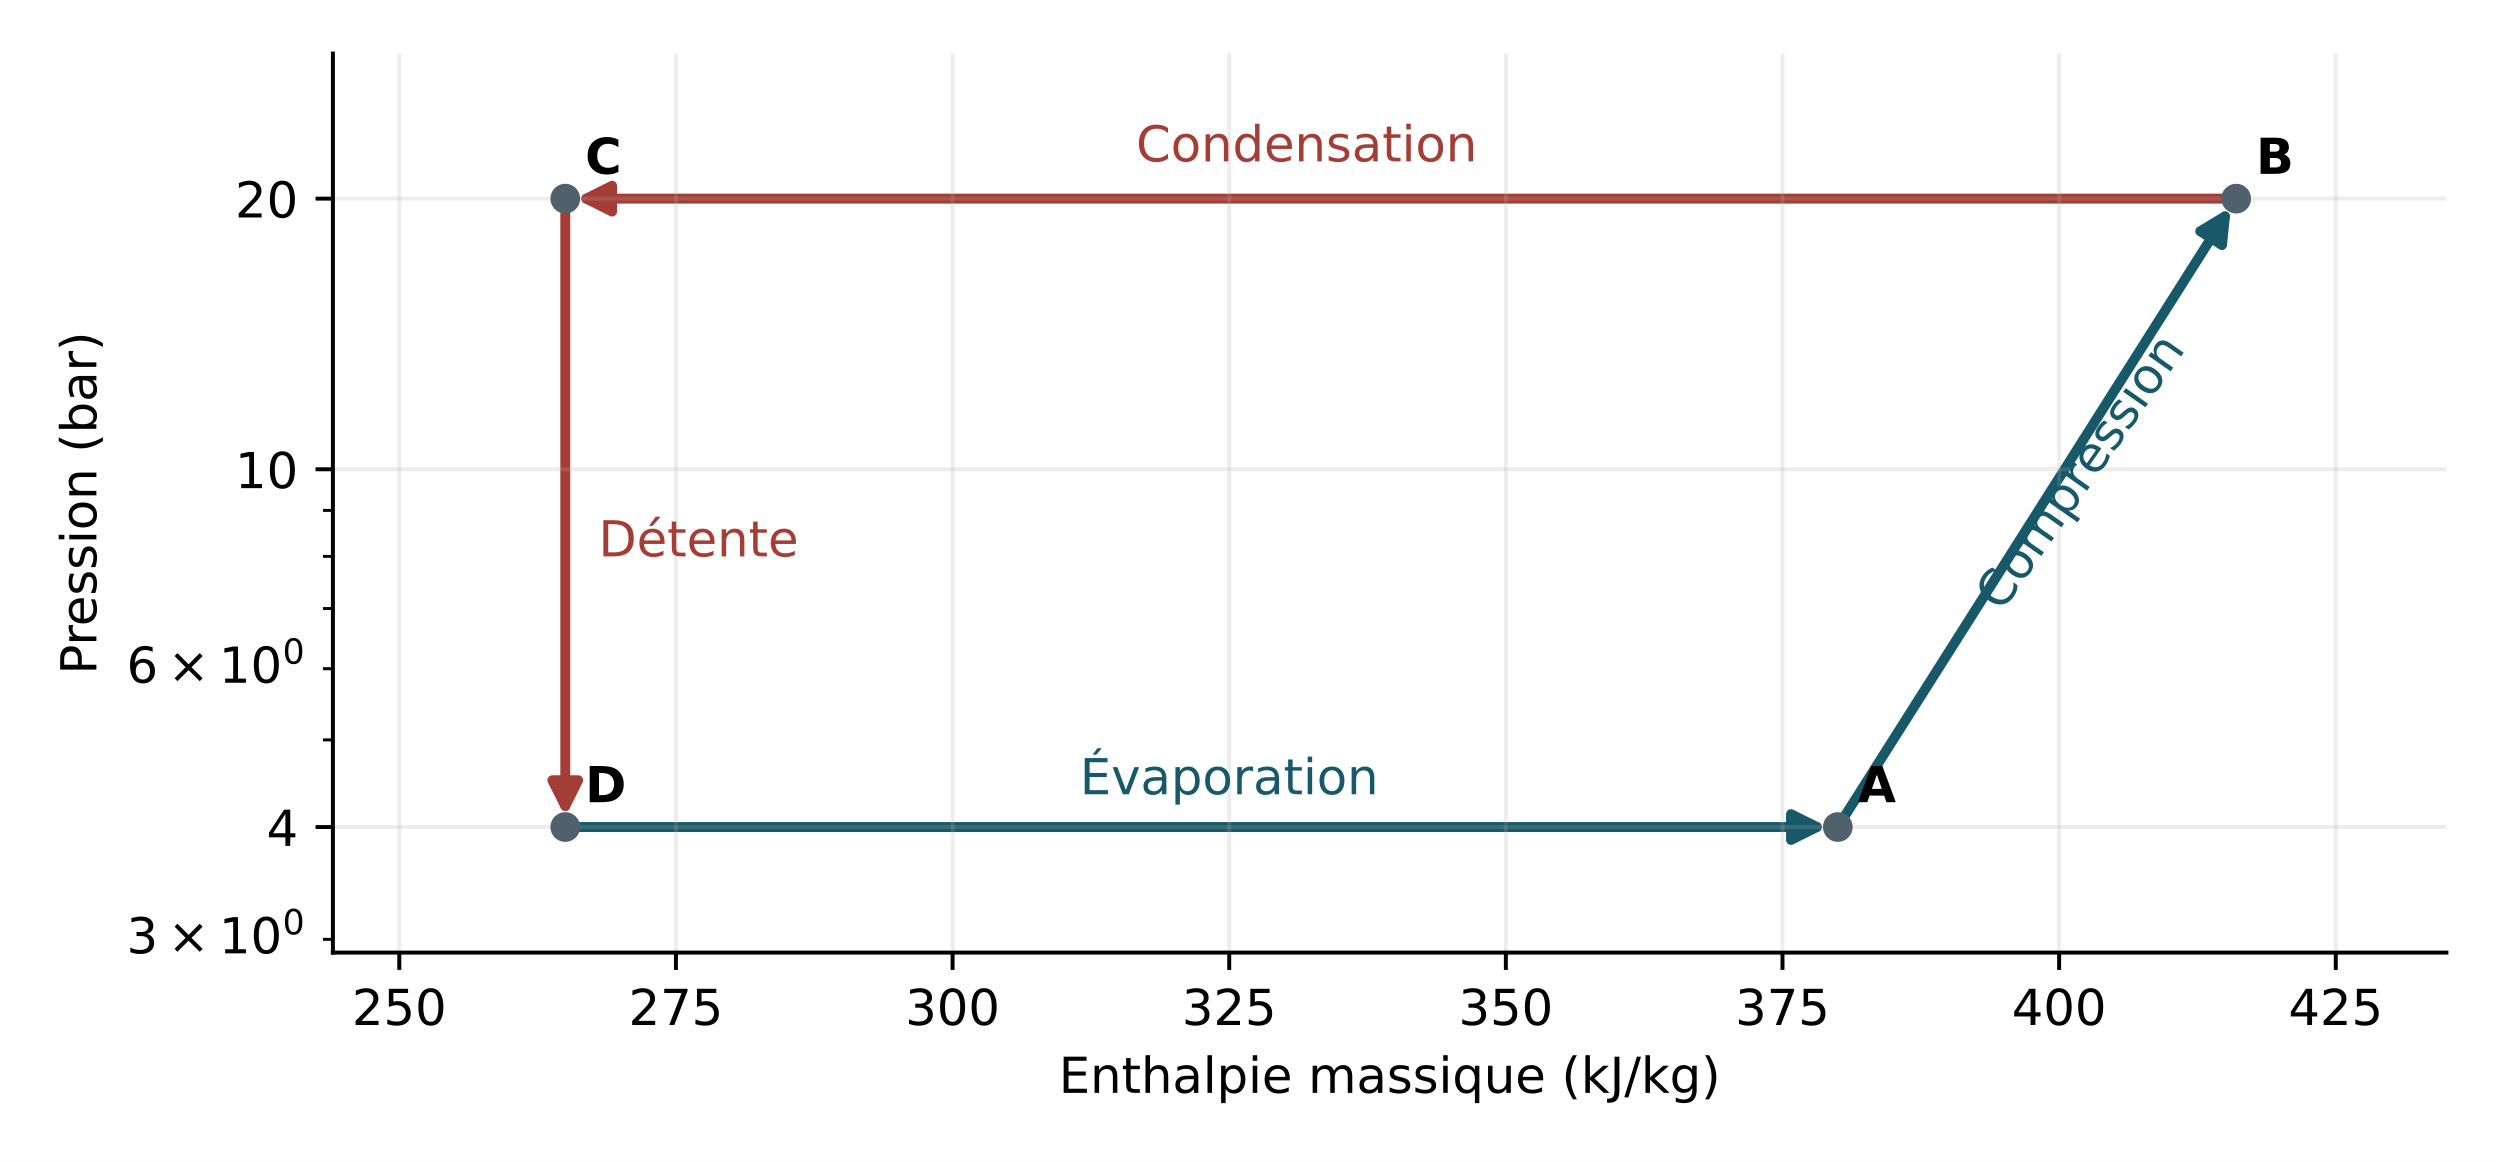
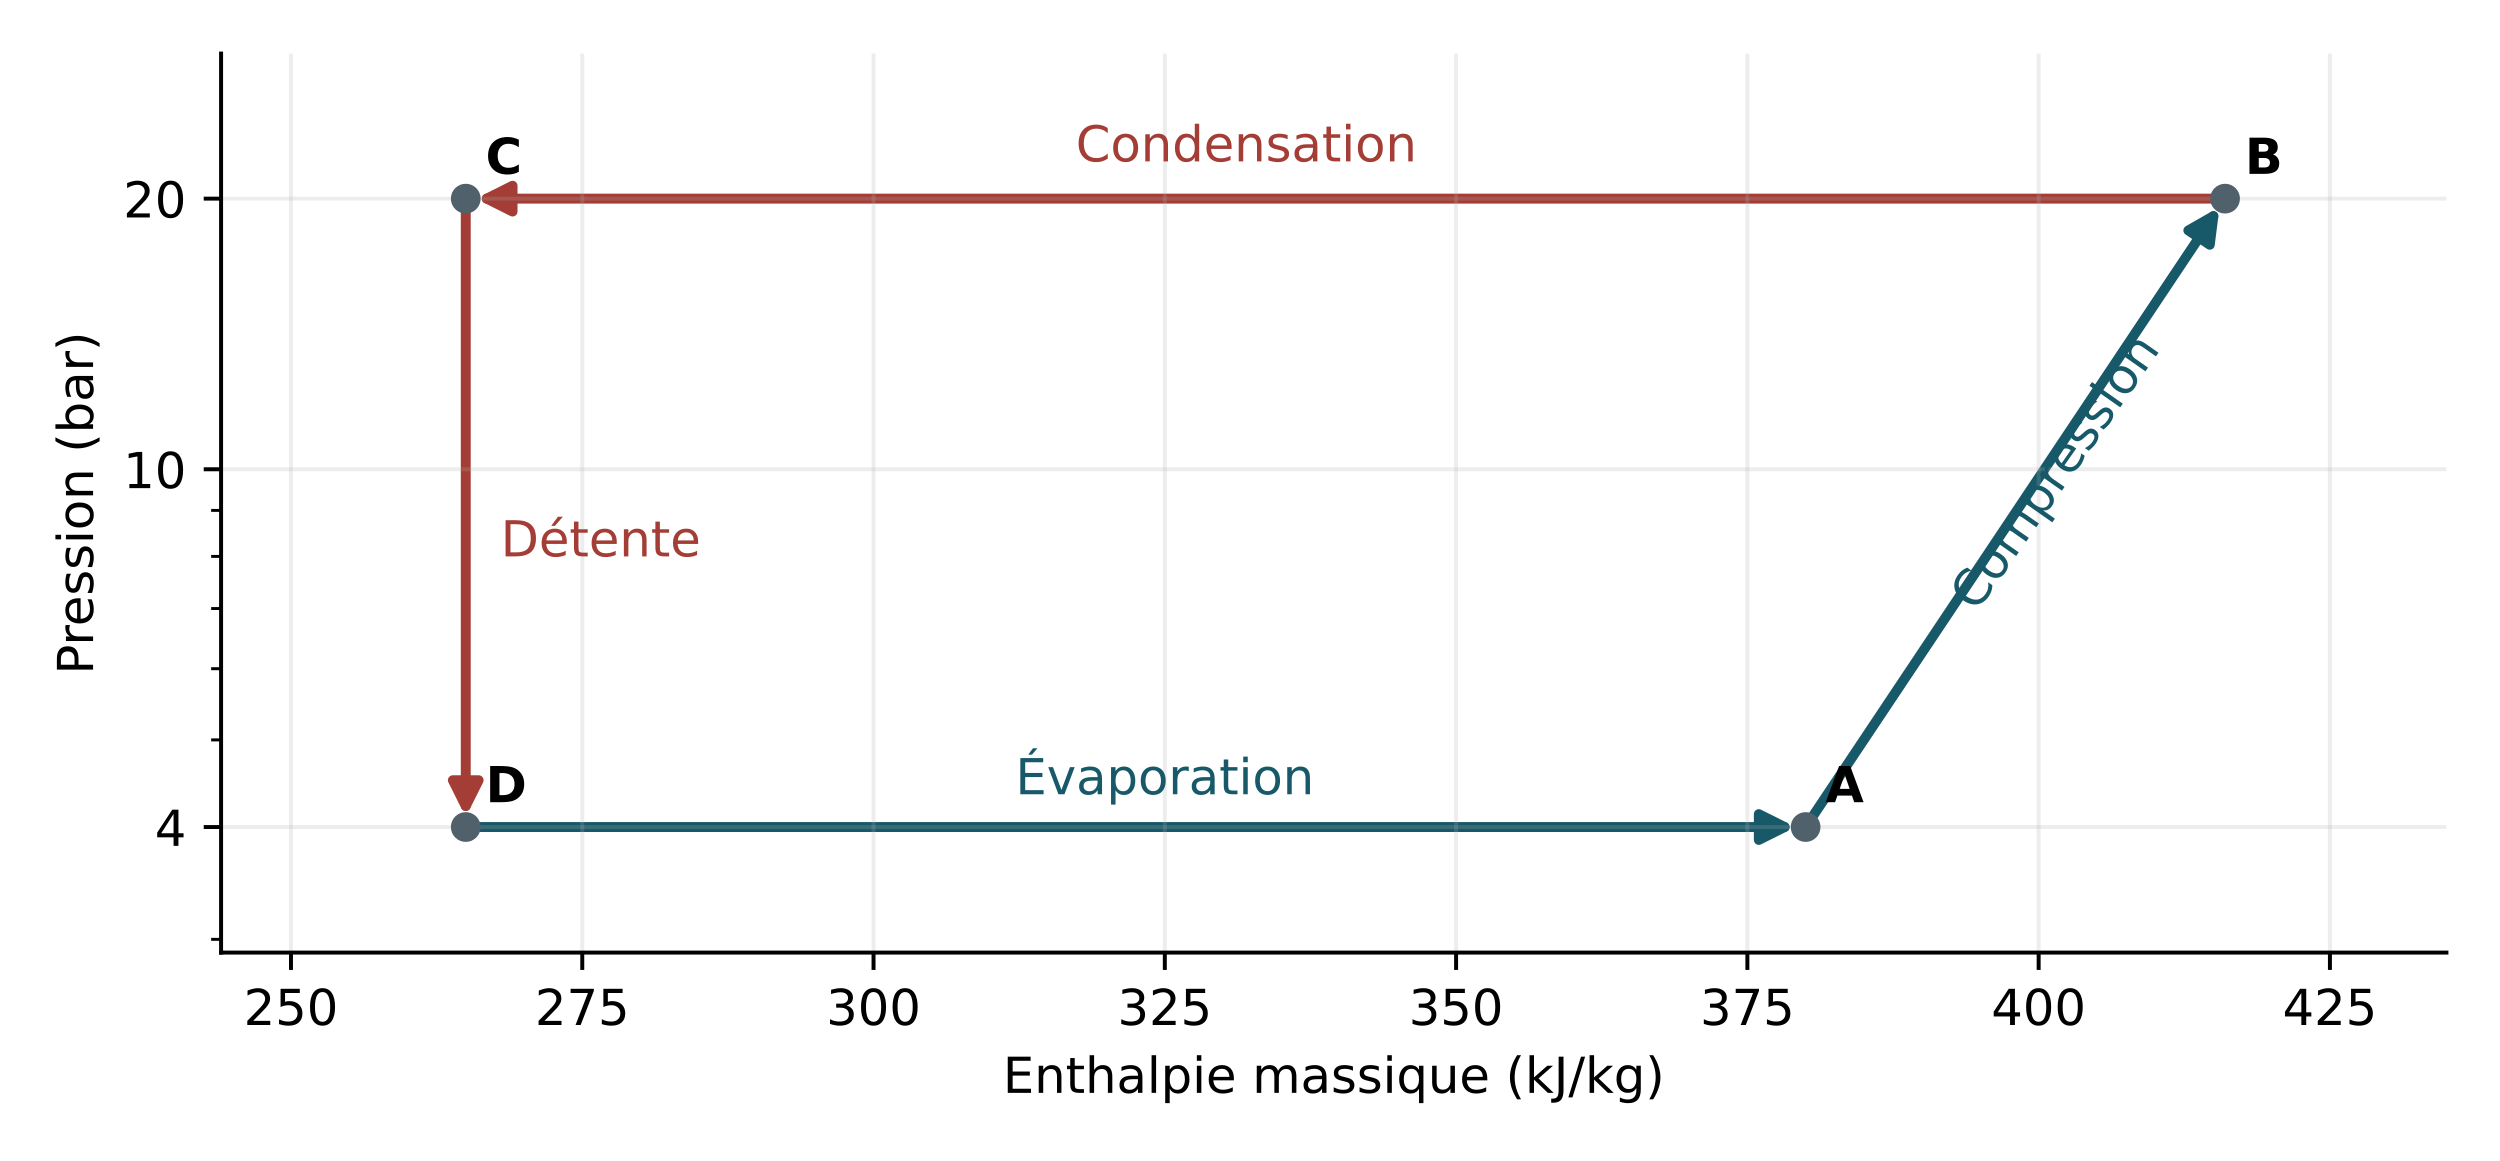
<svg xmlns="http://www.w3.org/2000/svg" xmlns:xlink="http://www.w3.org/1999/xlink" width="504pt" height="234pt" viewBox="0 0 504 234" version="1.1">
  <defs>
    <style type="text/css">*{stroke-linejoin: round; stroke-linecap: butt}</style>
  </defs>
  <g id="figure_1">
    <g id="patch_1">
      <path d="M 0 234  L 504 234  L 504 0  L 0 0  z " style="fill: #ffffff" />
    </g>
    <g id="axes_1">
      <g id="patch_2">
-         <path d="M 67.112 192.04  L 493.2 192.04  L 493.2 10.8  L 67.112 10.8  z " style="fill: #ffffff" />
+         <path d="M 44.57 192.04  L 493.2 192.04  L 493.2 10.8  L 44.57 10.8  z " style="fill: #ffffff" />
      </g>
      <g id="patch_3">
-         <path d="M 371.575 165.038  Q 410.659 103.387 448.546 43.625  " clip-path="url(#p2b57f349ac)" style="fill: none; stroke: #175969; stroke-width: 2; stroke-linecap: round" />
-         <path d="M 443.566 46.624  L 448.546 43.625  L 447.957 49.409  z " clip-path="url(#p2b57f349ac)" style="fill: #175969; stroke: #175969; stroke-width: 2; stroke-linecap: round" />
+         <path d="M 365.126 165.061  Q 406.292 103.387 446.218 43.573  " clip-path="url(#p4599419349)" style="fill: none; stroke: #175969; stroke-width: 2; stroke-linecap: round" />
+         <path d="M 441.168 46.455  L 446.218 43.573  L 445.493 49.342  z " clip-path="url(#p4599419349)" style="fill: #175969; stroke: #175969; stroke-width: 2; stroke-linecap: round" />
      </g>
      <g id="patch_4">
-         <path d="M 448.812 40.046  Q 282.386 40.046 118.196 40.046  " clip-path="url(#p2b57f349ac)" style="fill: none; stroke: #a33d35; stroke-width: 2; stroke-linecap: round" />
-         <path d="M 123.396 42.646  L 118.196 40.046  L 123.396 37.446  z " clip-path="url(#p2b57f349ac)" style="fill: #a33d35; stroke: #a33d35; stroke-width: 2; stroke-linecap: round" />
+         <path d="M 446.572 40.046  Q 271.234 40.046 98.131 40.046  " clip-path="url(#p4599419349)" style="fill: none; stroke: #a33d35; stroke-width: 2; stroke-linecap: round" />
+         <path d="M 103.331 42.646  L 98.131 40.046  L 103.331 37.446  z " clip-path="url(#p4599419349)" style="fill: #a33d35; stroke: #a33d35; stroke-width: 2; stroke-linecap: round" />
      </g>
      <g id="patch_5">
-         <path d="M 113.959 42.045  Q 113.959 103.388 113.959 162.494  " clip-path="url(#p2b57f349ac)" style="fill: none; stroke: #a33d35; stroke-width: 2; stroke-linecap: round" />
-         <path d="M 116.559 157.294  L 113.959 162.494  L 111.359 157.294  z " clip-path="url(#p2b57f349ac)" style="fill: #a33d35; stroke: #a33d35; stroke-width: 2; stroke-linecap: round" />
+         <path d="M 93.896 42.045  Q 93.896 103.388 93.896 162.494  " clip-path="url(#p4599419349)" style="fill: none; stroke: #a33d35; stroke-width: 2; stroke-linecap: round" />
+         <path d="M 96.496 157.294  L 93.896 162.494  L 91.296 157.294  z " clip-path="url(#p4599419349)" style="fill: #a33d35; stroke: #a33d35; stroke-width: 2; stroke-linecap: round" />
      </g>
      <g id="patch_6">
-         <path d="M 115.959 166.728  Q 242.232 166.728 366.268 166.728  " clip-path="url(#p2b57f349ac)" style="fill: none; stroke: #175969; stroke-width: 2; stroke-linecap: round" />
-         <path d="M 361.068 164.128  L 366.268 166.728  L 361.068 169.328  z " clip-path="url(#p2b57f349ac)" style="fill: #175969; stroke: #175969; stroke-width: 2; stroke-linecap: round" />
+         <path d="M 95.895 166.728  Q 228.954 166.728 359.777 166.728  " clip-path="url(#p4599419349)" style="fill: none; stroke: #175969; stroke-width: 2; stroke-linecap: round" />
+         <path d="M 354.577 164.128  L 359.777 166.728  L 354.577 169.328  z " clip-path="url(#p4599419349)" style="fill: #175969; stroke: #175969; stroke-width: 2; stroke-linecap: round" />
      </g>
      <g id="matplotlib.axis_1">
        <g id="xtick_1">
          <g id="line2d_1">
-             <path d="M 80.497 192.04  L 80.497 10.8  " clip-path="url(#p2b57f349ac)" style="fill: none; stroke: #b0b0b0; stroke-opacity: 0.22; stroke-width: 0.8; stroke-linecap: square" />
+             <path d="M 58.663 192.04  L 58.663 10.8  " clip-path="url(#p4599419349)" style="fill: none; stroke: #b0b0b0; stroke-opacity: 0.22; stroke-width: 0.8; stroke-linecap: square" />
          </g>
          <g id="line2d_2">
            <defs>
              <path id="m34f23ccf67" d="M 0 0  L 0 3.5  " style="stroke: #000000; stroke-width: 0.8" />
            </defs>
            <g>
-               <use xlink:href="#m34f23ccf67" x="80.497" y="192.04" style="stroke: #000000; stroke-width: 0.8" />
+               <use xlink:href="#m34f23ccf67" x="58.663" y="192.04" style="stroke: #000000; stroke-width: 0.8" />
            </g>
          </g>
          <g id="text_1">
-             <text style="font-size: 10px; font-family: 'DejaVu Sans'; text-anchor: middle" x="80.497" y="206.638" transform="rotate(-0 80.49671 206.6384)">250</text>
+             <text style="font-size: 10px; font-family: 'DejaVu Sans'; text-anchor: middle" x="58.663" y="206.638" transform="rotate(-0 58.66309 206.6384)">250</text>
          </g>
        </g>
        <g id="xtick_2">
          <g id="line2d_3">
-             <path d="M 136.267 192.04  L 136.267 10.8  " clip-path="url(#p2b57f349ac)" style="fill: none; stroke: #b0b0b0; stroke-opacity: 0.22; stroke-width: 0.8; stroke-linecap: square" />
+             <path d="M 117.384 192.04  L 117.384 10.8  " clip-path="url(#p4599419349)" style="fill: none; stroke: #b0b0b0; stroke-opacity: 0.22; stroke-width: 0.8; stroke-linecap: square" />
          </g>
          <g id="line2d_4">
            <g>
-               <use xlink:href="#m34f23ccf67" x="136.267" y="192.04" style="stroke: #000000; stroke-width: 0.8" />
+               <use xlink:href="#m34f23ccf67" x="117.384" y="192.04" style="stroke: #000000; stroke-width: 0.8" />
            </g>
          </g>
          <g id="text_2">
-             <text style="font-size: 10px; font-family: 'DejaVu Sans'; text-anchor: middle" x="136.267" y="206.638" transform="rotate(-0 136.2674 206.6384)">275</text>
+             <text style="font-size: 10px; font-family: 'DejaVu Sans'; text-anchor: middle" x="117.384" y="206.638" transform="rotate(-0 117.3843 206.6384)">275</text>
          </g>
        </g>
        <g id="xtick_3">
          <g id="line2d_5">
-             <path d="M 192.038 192.04  L 192.038 10.8  " clip-path="url(#p2b57f349ac)" style="fill: none; stroke: #b0b0b0; stroke-opacity: 0.22; stroke-width: 0.8; stroke-linecap: square" />
+             <path d="M 176.105 192.04  L 176.105 10.8  " clip-path="url(#p4599419349)" style="fill: none; stroke: #b0b0b0; stroke-opacity: 0.22; stroke-width: 0.8; stroke-linecap: square" />
          </g>
          <g id="line2d_6">
            <g>
-               <use xlink:href="#m34f23ccf67" x="192.038" y="192.04" style="stroke: #000000; stroke-width: 0.8" />
+               <use xlink:href="#m34f23ccf67" x="176.105" y="192.04" style="stroke: #000000; stroke-width: 0.8" />
            </g>
          </g>
          <g id="text_3">
-             <text style="font-size: 10px; font-family: 'DejaVu Sans'; text-anchor: middle" x="192.038" y="206.638" transform="rotate(-0 192.0381 206.6384)">300</text>
+             <text style="font-size: 10px; font-family: 'DejaVu Sans'; text-anchor: middle" x="176.105" y="206.638" transform="rotate(-0 176.1055 206.6384)">300</text>
          </g>
        </g>
        <g id="xtick_4">
          <g id="line2d_7">
-             <path d="M 247.809 192.04  L 247.809 10.8  " clip-path="url(#p2b57f349ac)" style="fill: none; stroke: #b0b0b0; stroke-opacity: 0.22; stroke-width: 0.8; stroke-linecap: square" />
+             <path d="M 234.827 192.04  L 234.827 10.8  " clip-path="url(#p4599419349)" style="fill: none; stroke: #b0b0b0; stroke-opacity: 0.22; stroke-width: 0.8; stroke-linecap: square" />
          </g>
          <g id="line2d_8">
            <g>
-               <use xlink:href="#m34f23ccf67" x="247.809" y="192.04" style="stroke: #000000; stroke-width: 0.8" />
+               <use xlink:href="#m34f23ccf67" x="234.827" y="192.04" style="stroke: #000000; stroke-width: 0.8" />
            </g>
          </g>
          <g id="text_4">
-             <text style="font-size: 10px; font-family: 'DejaVu Sans'; text-anchor: middle" x="247.809" y="206.638" transform="rotate(-0 247.8089 206.6384)">325</text>
+             <text style="font-size: 10px; font-family: 'DejaVu Sans'; text-anchor: middle" x="234.827" y="206.638" transform="rotate(-0 234.8267 206.6384)">325</text>
          </g>
        </g>
        <g id="xtick_5">
          <g id="line2d_9">
-             <path d="M 303.58 192.04  L 303.58 10.8  " clip-path="url(#p2b57f349ac)" style="fill: none; stroke: #b0b0b0; stroke-opacity: 0.22; stroke-width: 0.8; stroke-linecap: square" />
+             <path d="M 293.548 192.04  L 293.548 10.8  " clip-path="url(#p4599419349)" style="fill: none; stroke: #b0b0b0; stroke-opacity: 0.22; stroke-width: 0.8; stroke-linecap: square" />
          </g>
          <g id="line2d_10">
            <g>
-               <use xlink:href="#m34f23ccf67" x="303.58" y="192.04" style="stroke: #000000; stroke-width: 0.8" />
+               <use xlink:href="#m34f23ccf67" x="293.548" y="192.04" style="stroke: #000000; stroke-width: 0.8" />
            </g>
          </g>
          <g id="text_5">
-             <text style="font-size: 10px; font-family: 'DejaVu Sans'; text-anchor: middle" x="303.58" y="206.638" transform="rotate(-0 303.5796 206.6384)">350</text>
+             <text style="font-size: 10px; font-family: 'DejaVu Sans'; text-anchor: middle" x="293.548" y="206.638" transform="rotate(-0 293.5479 206.6384)">350</text>
          </g>
        </g>
        <g id="xtick_6">
          <g id="line2d_11">
-             <path d="M 359.35 192.04  L 359.35 10.8  " clip-path="url(#p2b57f349ac)" style="fill: none; stroke: #b0b0b0; stroke-opacity: 0.22; stroke-width: 0.8; stroke-linecap: square" />
+             <path d="M 352.269 192.04  L 352.269 10.8  " clip-path="url(#p4599419349)" style="fill: none; stroke: #b0b0b0; stroke-opacity: 0.22; stroke-width: 0.8; stroke-linecap: square" />
          </g>
          <g id="line2d_12">
            <g>
-               <use xlink:href="#m34f23ccf67" x="359.35" y="192.04" style="stroke: #000000; stroke-width: 0.8" />
+               <use xlink:href="#m34f23ccf67" x="352.269" y="192.04" style="stroke: #000000; stroke-width: 0.8" />
            </g>
          </g>
          <g id="text_6">
-             <text style="font-size: 10px; font-family: 'DejaVu Sans'; text-anchor: middle" x="359.35" y="206.638" transform="rotate(-0 359.3503 206.6384)">375</text>
+             <text style="font-size: 10px; font-family: 'DejaVu Sans'; text-anchor: middle" x="352.269" y="206.638" transform="rotate(-0 352.2691 206.6384)">375</text>
          </g>
        </g>
        <g id="xtick_7">
          <g id="line2d_13">
-             <path d="M 415.121 192.04  L 415.121 10.8  " clip-path="url(#p2b57f349ac)" style="fill: none; stroke: #b0b0b0; stroke-opacity: 0.22; stroke-width: 0.8; stroke-linecap: square" />
+             <path d="M 410.99 192.04  L 410.99 10.8  " clip-path="url(#p4599419349)" style="fill: none; stroke: #b0b0b0; stroke-opacity: 0.22; stroke-width: 0.8; stroke-linecap: square" />
          </g>
          <g id="line2d_14">
            <g>
-               <use xlink:href="#m34f23ccf67" x="415.121" y="192.04" style="stroke: #000000; stroke-width: 0.8" />
+               <use xlink:href="#m34f23ccf67" x="410.99" y="192.04" style="stroke: #000000; stroke-width: 0.8" />
            </g>
          </g>
          <g id="text_7">
-             <text style="font-size: 10px; font-family: 'DejaVu Sans'; text-anchor: middle" x="415.121" y="206.638" transform="rotate(-0 415.121 206.6384)">400</text>
+             <text style="font-size: 10px; font-family: 'DejaVu Sans'; text-anchor: middle" x="410.99" y="206.638" transform="rotate(-0 410.9903 206.6384)">400</text>
          </g>
        </g>
        <g id="xtick_8">
          <g id="line2d_15">
-             <path d="M 470.892 192.04  L 470.892 10.8  " clip-path="url(#p2b57f349ac)" style="fill: none; stroke: #b0b0b0; stroke-opacity: 0.22; stroke-width: 0.8; stroke-linecap: square" />
+             <path d="M 469.712 192.04  L 469.712 10.8  " clip-path="url(#p4599419349)" style="fill: none; stroke: #b0b0b0; stroke-opacity: 0.22; stroke-width: 0.8; stroke-linecap: square" />
          </g>
          <g id="line2d_16">
            <g>
-               <use xlink:href="#m34f23ccf67" x="470.892" y="192.04" style="stroke: #000000; stroke-width: 0.8" />
+               <use xlink:href="#m34f23ccf67" x="469.712" y="192.04" style="stroke: #000000; stroke-width: 0.8" />
            </g>
          </g>
          <g id="text_8">
-             <text style="font-size: 10px; font-family: 'DejaVu Sans'; text-anchor: middle" x="470.892" y="206.638" transform="rotate(-0 470.8917 206.6384)">425</text>
+             <text style="font-size: 10px; font-family: 'DejaVu Sans'; text-anchor: middle" x="469.712" y="206.638" transform="rotate(-0 469.7115 206.6384)">425</text>
          </g>
        </g>
        <g id="text_9">
-           <text style="font-size: 10px; font-family: 'DejaVu Sans'; text-anchor: middle" x="280.156" y="220.317" transform="rotate(-0 280.1559 220.3166)">Enthalpie massique (kJ/kg)</text>
+           <text style="font-size: 10px; font-family: 'DejaVu Sans'; text-anchor: middle" x="268.885" y="220.317" transform="rotate(-0 268.885 220.3166)">Enthalpie massique (kJ/kg)</text>
        </g>
      </g>
      <g id="matplotlib.axis_2">
        <g id="ytick_1">
          <g id="line2d_17">
-             <path d="M 67.112 166.728  L 493.2 166.728  " clip-path="url(#p2b57f349ac)" style="fill: none; stroke: #b0b0b0; stroke-opacity: 0.22; stroke-width: 0.8; stroke-linecap: square" />
+             <path d="M 44.57 166.728  L 493.2 166.728  " clip-path="url(#p4599419349)" style="fill: none; stroke: #b0b0b0; stroke-opacity: 0.22; stroke-width: 0.8; stroke-linecap: square" />
          </g>
          <g id="line2d_18">
            <defs>
              <path id="m06156d597a" d="M 0 0  L -3.5 0  " style="stroke: #000000; stroke-width: 0.8" />
            </defs>
            <g>
-               <use xlink:href="#m06156d597a" x="67.112" y="166.728" style="stroke: #000000; stroke-width: 0.8" />
+               <use xlink:href="#m06156d597a" x="44.57" y="166.728" style="stroke: #000000; stroke-width: 0.8" />
            </g>
          </g>
          <g id="text_10">
-             <text style="font-size: 10px; font-family: 'DejaVu Sans'; text-anchor: end" x="60.112" y="170.527" transform="rotate(-0 60.11174 170.5269)">4</text>
+             <text style="font-size: 10px; font-family: 'DejaVu Sans'; text-anchor: end" x="37.57" y="170.527" transform="rotate(-0 37.57 170.5269)">4</text>
          </g>
        </g>
        <g id="ytick_2">
          <g id="line2d_19">
-             <path d="M 67.112 94.605  L 493.2 94.605  " clip-path="url(#p2b57f349ac)" style="fill: none; stroke: #b0b0b0; stroke-opacity: 0.22; stroke-width: 0.8; stroke-linecap: square" />
+             <path d="M 44.57 94.605  L 493.2 94.605  " clip-path="url(#p4599419349)" style="fill: none; stroke: #b0b0b0; stroke-opacity: 0.22; stroke-width: 0.8; stroke-linecap: square" />
          </g>
          <g id="line2d_20">
            <g>
-               <use xlink:href="#m06156d597a" x="67.112" y="94.605" style="stroke: #000000; stroke-width: 0.8" />
+               <use xlink:href="#m06156d597a" x="44.57" y="94.605" style="stroke: #000000; stroke-width: 0.8" />
            </g>
          </g>
          <g id="text_11">
-             <text style="font-size: 10px; font-family: 'DejaVu Sans'; text-anchor: end" x="60.112" y="98.404" transform="rotate(-0 60.11174 98.40423)">10</text>
+             <text style="font-size: 10px; font-family: 'DejaVu Sans'; text-anchor: end" x="37.57" y="98.404" transform="rotate(-0 37.57 98.40423)">10</text>
          </g>
        </g>
        <g id="ytick_3">
          <g id="line2d_21">
-             <path d="M 67.112 40.046  L 493.2 40.046  " clip-path="url(#p2b57f349ac)" style="fill: none; stroke: #b0b0b0; stroke-opacity: 0.22; stroke-width: 0.8; stroke-linecap: square" />
+             <path d="M 44.57 40.046  L 493.2 40.046  " clip-path="url(#p4599419349)" style="fill: none; stroke: #b0b0b0; stroke-opacity: 0.22; stroke-width: 0.8; stroke-linecap: square" />
          </g>
          <g id="line2d_22">
            <g>
-               <use xlink:href="#m06156d597a" x="67.112" y="40.046" style="stroke: #000000; stroke-width: 0.8" />
+               <use xlink:href="#m06156d597a" x="44.57" y="40.046" style="stroke: #000000; stroke-width: 0.8" />
            </g>
          </g>
          <g id="text_12">
-             <text style="font-size: 10px; font-family: 'DejaVu Sans'; text-anchor: end" x="60.112" y="43.846" transform="rotate(-0 60.11174 43.84555)">20</text>
+             <text style="font-size: 10px; font-family: 'DejaVu Sans'; text-anchor: end" x="37.57" y="43.846" transform="rotate(-0 37.57 43.84555)">20</text>
          </g>
        </g>
        <g id="ytick_4">
          <g id="line2d_23">
            <defs>
              <path id="m3fb95ee8b1" d="M 0 0  L -2 0  " style="stroke: #000000; stroke-width: 0.6" />
            </defs>
            <g>
-               <use xlink:href="#m3fb95ee8b1" x="67.112" y="189.372" style="stroke: #000000; stroke-width: 0.6" />
-             </g>
-           </g>
-           <g id="text_13">
-             <g transform="translate(25.51174 193.1708)">
-               <text>
-                 <tspan x="0" y="-0.977" style="font-size: 10px; font-family: 'DejaVu Sans'">3</tspan>
-                 <tspan x="8.311" y="-0.977" style="font-size: 10px; font-family: 'DejaVu Sans'">×</tspan>
-                 <tspan x="18.638" y="-0.977" style="font-size: 10px; font-family: 'DejaVu Sans'">1</tspan>
-                 <tspan x="25" y="-0.977" style="font-size: 10px; font-family: 'DejaVu Sans'">0</tspan>
-                 <tspan x="31.458" y="-4.805" style="font-size: 7px; font-family: 'DejaVu Sans'">0</tspan>
-               </text>
+               <use xlink:href="#m3fb95ee8b1" x="44.57" y="189.372" style="stroke: #000000; stroke-width: 0.6" />
            </g>
          </g>
        </g>
        <g id="ytick_5">
          <g id="line2d_24">
            <g>
-               <use xlink:href="#m3fb95ee8b1" x="67.112" y="149.164" style="stroke: #000000; stroke-width: 0.6" />
+               <use xlink:href="#m3fb95ee8b1" x="44.57" y="149.164" style="stroke: #000000; stroke-width: 0.6" />
            </g>
          </g>
        </g>
        <g id="ytick_6">
          <g id="line2d_25">
            <g>
-               <use xlink:href="#m3fb95ee8b1" x="67.112" y="134.813" style="stroke: #000000; stroke-width: 0.6" />
-             </g>
-           </g>
-           <g id="text_14">
-             <g transform="translate(25.51174 138.6121)">
-               <text>
-                 <tspan x="0" y="-0.977" style="font-size: 10px; font-family: 'DejaVu Sans'">6</tspan>
-                 <tspan x="8.311" y="-0.977" style="font-size: 10px; font-family: 'DejaVu Sans'">×</tspan>
-                 <tspan x="18.638" y="-0.977" style="font-size: 10px; font-family: 'DejaVu Sans'">1</tspan>
-                 <tspan x="25" y="-0.977" style="font-size: 10px; font-family: 'DejaVu Sans'">0</tspan>
-                 <tspan x="31.458" y="-4.805" style="font-size: 7px; font-family: 'DejaVu Sans'">0</tspan>
-               </text>
+               <use xlink:href="#m3fb95ee8b1" x="44.57" y="134.813" style="stroke: #000000; stroke-width: 0.6" />
            </g>
          </g>
        </g>
        <g id="ytick_7">
          <g id="line2d_26">
            <g>
-               <use xlink:href="#m3fb95ee8b1" x="67.112" y="122.679" style="stroke: #000000; stroke-width: 0.6" />
+               <use xlink:href="#m3fb95ee8b1" x="44.57" y="122.679" style="stroke: #000000; stroke-width: 0.6" />
            </g>
          </g>
        </g>
        <g id="ytick_8">
          <g id="line2d_27">
            <g>
-               <use xlink:href="#m3fb95ee8b1" x="67.112" y="112.169" style="stroke: #000000; stroke-width: 0.6" />
+               <use xlink:href="#m3fb95ee8b1" x="44.57" y="112.169" style="stroke: #000000; stroke-width: 0.6" />
            </g>
          </g>
        </g>
        <g id="ytick_9">
          <g id="line2d_28">
            <g>
-               <use xlink:href="#m3fb95ee8b1" x="67.112" y="102.898" style="stroke: #000000; stroke-width: 0.6" />
-             </g>
-           </g>
-         </g>
-         <g id="text_15">
-           <text style="font-size: 10px; font-family: 'DejaVu Sans'; text-anchor: middle" x="19.432" y="101.42" transform="rotate(-90 19.43205 101.42)">Pression (bar)</text>
+               <use xlink:href="#m3fb95ee8b1" x="44.57" y="102.898" style="stroke: #000000; stroke-width: 0.6" />
+             </g>
+           </g>
+         </g>
+         <g id="text_13">
+           <text style="font-size: 10px; font-family: 'DejaVu Sans'; text-anchor: middle" x="18.765" y="101.42" transform="rotate(-90 18.76531 101.42)">Pression (bar)</text>
        </g>
      </g>
      <g id="line2d_29">
        <defs>
          <path id="mf3c815ea83" d="M 0 2.5  C 0.663 2.5 1.299 2.237 1.768 1.768  C 2.237 1.299 2.5 0.663 2.5 0  C 2.5 -0.663 2.237 -1.299 1.768 -1.768  C 1.299 -2.237 0.663 -2.5 0 -2.5  C -0.663 -2.5 -1.299 -2.237 -1.768 -1.768  C -2.237 -1.299 -2.5 -0.663 -2.5 0  C -2.5 0.663 -2.237 1.299 -1.768 1.768  C -1.299 2.237 -0.663 2.5 0 2.5  z " style="stroke: #51616c" />
        </defs>
-         <g clip-path="url(#p2b57f349ac)">
-           <use xlink:href="#mf3c815ea83" x="370.504" y="166.728" style="fill: #51616c; stroke: #51616c" />
+         <g clip-path="url(#p4599419349)">
+           <use xlink:href="#mf3c815ea83" x="364.013" y="166.728" style="fill: #51616c; stroke: #51616c" />
        </g>
      </g>
      <g id="line2d_30">
-         <g clip-path="url(#p2b57f349ac)">
-           <use xlink:href="#mf3c815ea83" x="450.814" y="40.046" style="fill: #51616c; stroke: #51616c" />
+         <g clip-path="url(#p4599419349)">
+           <use xlink:href="#mf3c815ea83" x="448.572" y="40.046" style="fill: #51616c; stroke: #51616c" />
        </g>
      </g>
      <g id="line2d_31">
-         <g clip-path="url(#p2b57f349ac)">
-           <use xlink:href="#mf3c815ea83" x="113.959" y="40.046" style="fill: #51616c; stroke: #51616c" />
+         <g clip-path="url(#p4599419349)">
+           <use xlink:href="#mf3c815ea83" x="93.896" y="40.046" style="fill: #51616c; stroke: #51616c" />
        </g>
      </g>
      <g id="line2d_32">
-         <g clip-path="url(#p2b57f349ac)">
-           <use xlink:href="#mf3c815ea83" x="113.959" y="166.728" style="fill: #51616c; stroke: #51616c" />
+         <g clip-path="url(#p4599419349)">
+           <use xlink:href="#mf3c815ea83" x="93.896" y="166.728" style="fill: #51616c; stroke: #51616c" />
        </g>
      </g>
      <g id="patch_7">
-         <path d="M 67.112 192.04  L 67.112 10.8  " style="fill: none; stroke: #000000; stroke-width: 0.8; stroke-linejoin: miter; stroke-linecap: square" />
+         <path d="M 44.57 192.04  L 44.57 10.8  " style="fill: none; stroke: #000000; stroke-width: 0.8; stroke-linejoin: miter; stroke-linecap: square" />
      </g>
      <g id="patch_8">
-         <path d="M 67.112 192.04  L 493.2 192.04  " style="fill: none; stroke: #000000; stroke-width: 0.8; stroke-linejoin: miter; stroke-linecap: square" />
+         <path d="M 44.57 192.04  L 493.2 192.04  " style="fill: none; stroke: #000000; stroke-width: 0.8; stroke-linejoin: miter; stroke-linecap: square" />
+       </g>
+       <g id="text_14">
+         <text style="font-weight: 700; font-size: 10px; font-family: 'DejaVu Sans'; text-anchor: start" x="368.013" y="161.728" transform="rotate(-0 368.0134 161.7277)">A</text>
+       </g>
+       <g id="text_15">
+         <text style="font-weight: 700; font-size: 10px; font-family: 'DejaVu Sans'; text-anchor: start" x="452.572" y="35.046" transform="rotate(-0 452.5719 35.04634)">B</text>
      </g>
      <g id="text_16">
-         <text style="font-weight: 700; font-size: 10px; font-family: 'DejaVu Sans'; text-anchor: start" x="374.504" y="161.728" transform="rotate(-0 374.5044 161.7277)">A</text>
+         <text style="font-weight: 700; font-size: 10px; font-family: 'DejaVu Sans'; text-anchor: start" x="97.896" y="35.046" transform="rotate(-0 97.89581 35.04634)">C</text>
      </g>
      <g id="text_17">
-         <text style="font-weight: 700; font-size: 10px; font-family: 'DejaVu Sans'; text-anchor: start" x="454.814" y="35.046" transform="rotate(-0 454.8143 35.04634)">B</text>
+         <text style="font-weight: 700; font-size: 10px; font-family: 'DejaVu Sans'; text-anchor: start" x="97.896" y="161.728" transform="rotate(-0 97.89581 161.7277)">D</text>
      </g>
      <g id="text_18">
-         <text style="font-weight: 700; font-size: 10px; font-family: 'DejaVu Sans'; text-anchor: start" x="117.959" y="35.046" transform="rotate(-0 117.9591 35.04634)">C</text>
+         <text style="font-size: 10px; font-family: 'DejaVu Sans'; text-anchor: middle; fill: #a33d35" x="251.269" y="32.544" transform="rotate(-0 251.2686 32.54433)">Condensation</text>
      </g>
      <g id="text_19">
-         <text style="font-weight: 700; font-size: 10px; font-family: 'DejaVu Sans'; text-anchor: start" x="117.959" y="161.728" transform="rotate(-0 117.9591 161.7277)">D</text>
+         <text style="font-size: 10px; font-family: 'DejaVu Sans'; text-anchor: middle; fill: #175969" x="234.827" y="160.125" transform="rotate(-0 234.8267 160.1252)">Évaporation</text>
      </g>
      <g id="text_20">
-         <text style="font-size: 10px; font-family: 'DejaVu Sans'; text-anchor: middle; fill: #a33d35" x="263.425" y="32.544" transform="rotate(-0 263.4247 32.54433)">Condensation</text>
+         <text style="font-size: 10px; font-family: 'DejaVu Sans'; text-anchor: start; fill: #a33d35" x="100.942" y="112.169" transform="rotate(-0 100.9424 112.169)">Détente</text>
      </g>
      <g id="text_21">
-         <text style="font-size: 10px; font-family: 'DejaVu Sans'; text-anchor: middle; fill: #175969" x="247.809" y="160.125" transform="rotate(-0 247.8089 160.1252)">Évaporation</text>
-       </g>
-       <g id="text_22">
-         <text style="font-size: 10px; font-family: 'DejaVu Sans'; text-anchor: start; fill: #a33d35" x="120.652" y="112.169" transform="rotate(-0 120.6516 112.169)">Détente</text>
-       </g>
-       <g id="text_23">
-         <text style="font-size: 10px; font-family: 'DejaVu Sans'; fill: #175969" transform="translate(403.4986 123.5663) rotate(-55)">Compression</text>
+         <text style="font-size: 10px; font-family: 'DejaVu Sans'; fill: #175969" transform="translate(398.4238 123.5663) rotate(-55)">Compression</text>
      </g>
    </g>
  </g>
  <defs>
-     <clipPath id="p2b57f349ac">
-       <rect x="67.112" y="10.8" width="426.088" height="181.24" />
+     <clipPath id="p4599419349">
+       <rect x="44.57" y="10.8" width="448.63" height="181.24" />
    </clipPath>
  </defs>
</svg>
